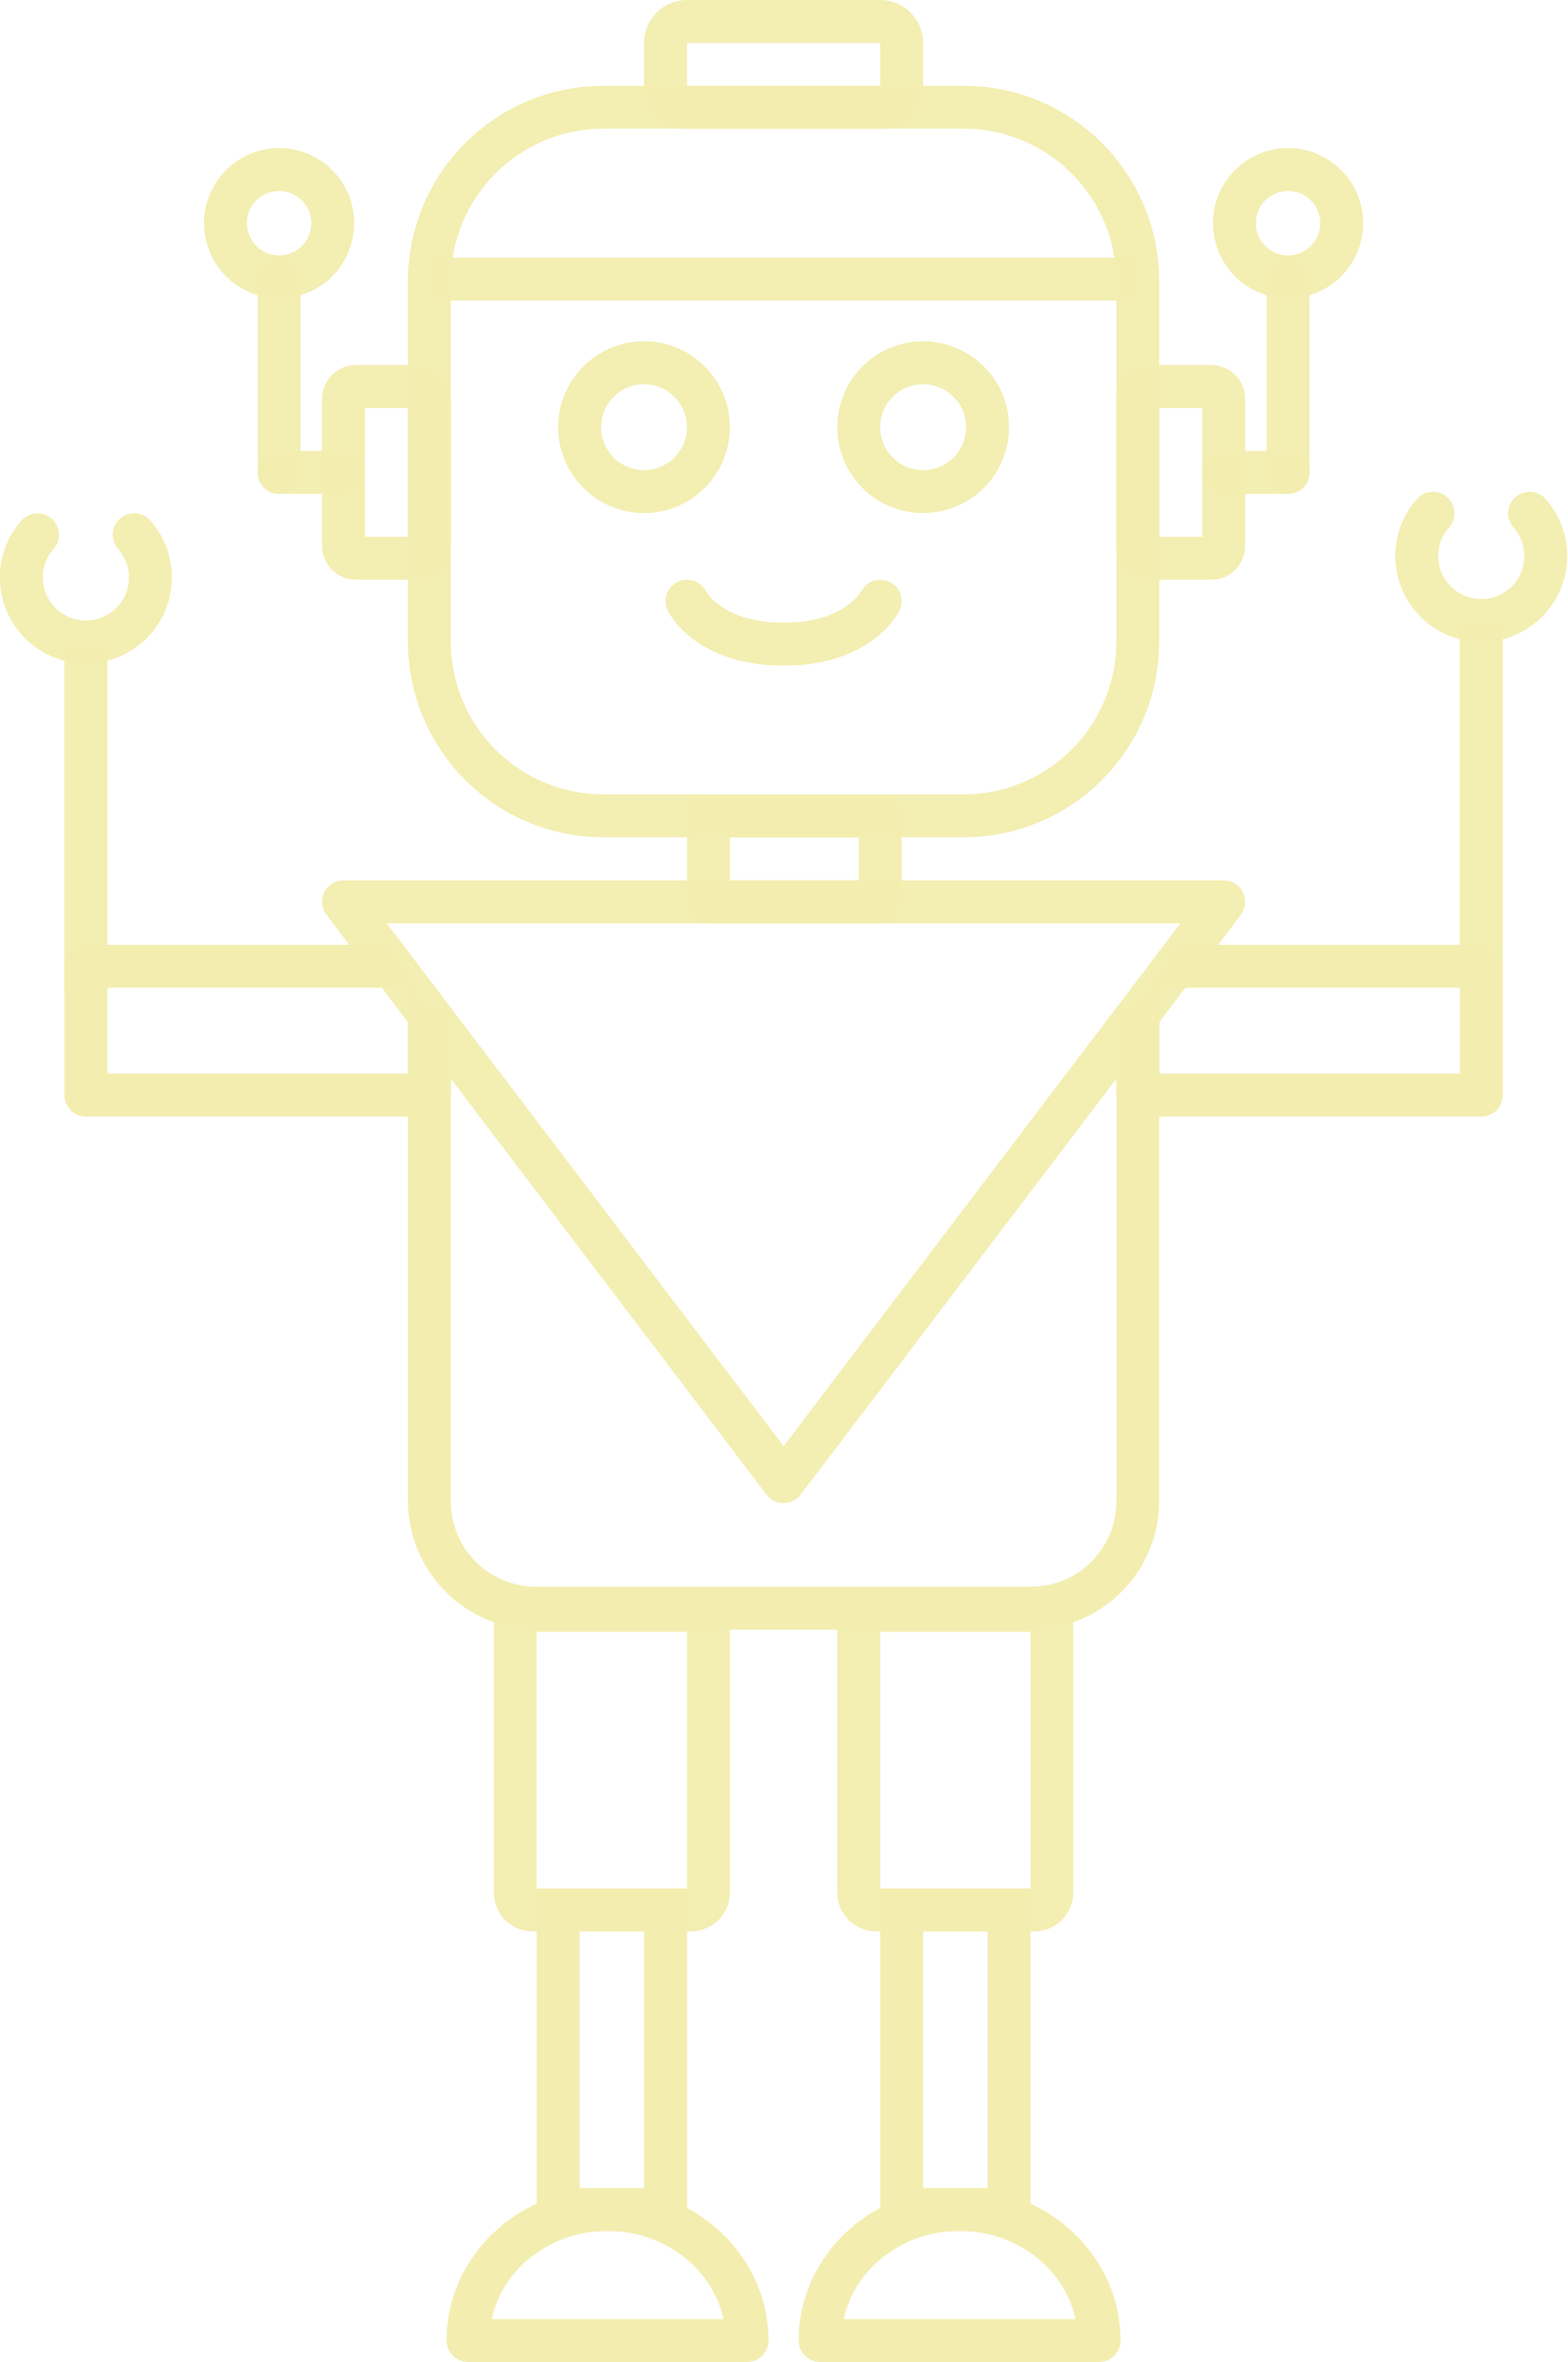
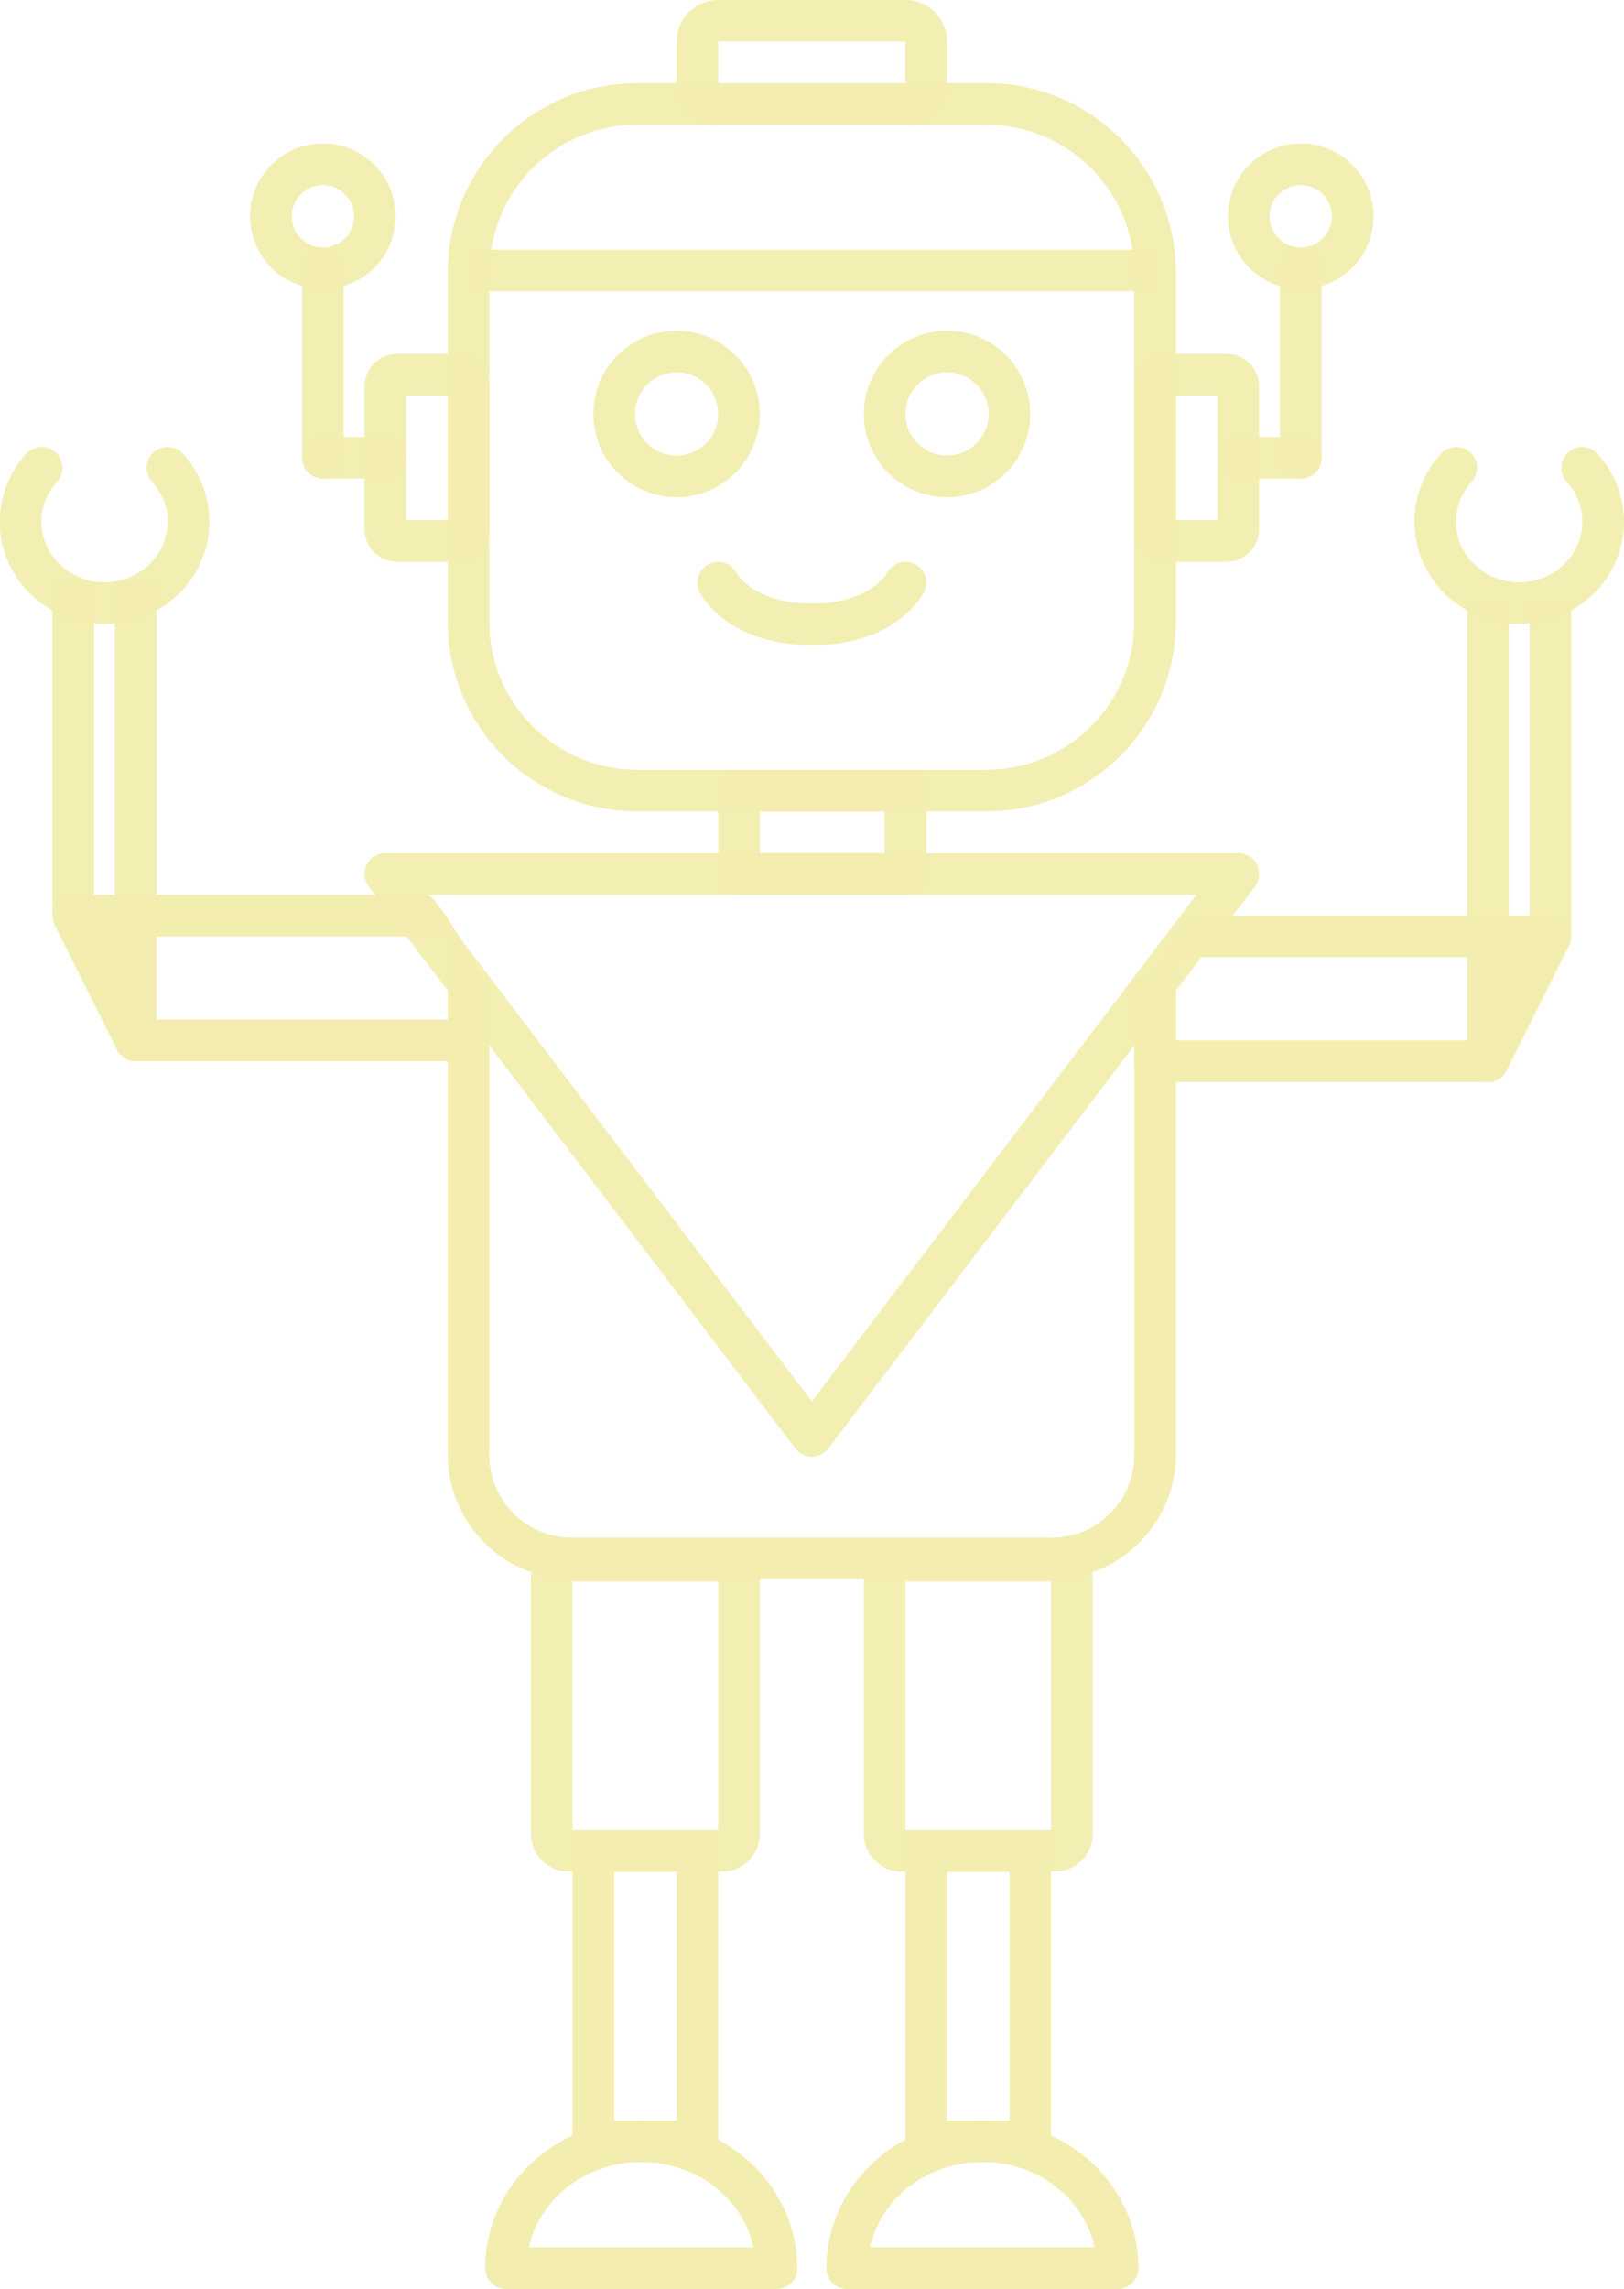
- <svg xmlns="http://www.w3.org/2000/svg" width="365mm" height="550mm" viewBox="0 0 365 550" version="1.1" id="svg8">
+ <svg xmlns="http://www.w3.org/2000/svg" width="390.222mm" height="550mm" viewBox="0 0 390.222 550" version="1.1" id="svg8">
  <defs id="defs2" />
-   <g id="layer1" transform="translate(485.5423,150.8918)">
+   <g id="layer1" transform="translate(498.1374,150.8918)">
    <rect style="fill:none;fill-opacity:1;stroke:#f3eeb0;stroke-width:10;stroke-linecap:round;stroke-linejoin:round;stroke-miterlimit:4;stroke-dasharray:none;stroke-opacity:0.981" id="rect815" width="165" height="165" x="-385.542" y="-125.922" rx="40.559" />
    <path style="fill:none;stroke:#f3eeb0;stroke-width:10;stroke-linecap:butt;stroke-linejoin:miter;stroke-miterlimit:4;stroke-dasharray:none;stroke-opacity:0.981" d="M -385.537,-85.892 H -220.537" id="path817" />
    <path style="fill:none;stroke:#f3eeb0;stroke-width:10;stroke-linecap:round;stroke-linejoin:miter;stroke-miterlimit:4;stroke-dasharray:none;stroke-opacity:0.981" d="m -185.537,-40.892 v -45" id="path819" />
    <circle style="fill:none;fill-opacity:1;stroke:#f3eeb0;stroke-width:10;stroke-linecap:round;stroke-linejoin:round;stroke-miterlimit:4;stroke-dasharray:none;stroke-opacity:0.981" id="path821" cx="-185.537" cy="-98.921" r="12.5" />
    <path style="fill:none;stroke:#f3eeb0;stroke-width:10;stroke-linecap:round;stroke-linejoin:miter;stroke-miterlimit:4;stroke-dasharray:none;stroke-opacity:0.981" d="m -325.537,-10.892 c 0,0 4.903,10 22.5,10 17.463,0.066 22.5,-10 22.5,-10" id="path882" />
    <path style="fill:none;stroke:#f3eeb0;stroke-width:0.265px;stroke-linecap:butt;stroke-linejoin:miter;stroke-opacity:0.981" d="M -305.537,-10.892 Z" id="path884" />
    <rect style="fill:none;fill-opacity:1;stroke:#f3eeb0;stroke-width:10;stroke-linecap:round;stroke-linejoin:round;stroke-miterlimit:4;stroke-dasharray:none;stroke-opacity:0.981" id="rect888" width="20" height="40" x="-220.537" y="-60.892" rx="2.857" />
    <rect style="fill:none;fill-opacity:1;stroke:#f3eeb0;stroke-width:10;stroke-linecap:round;stroke-linejoin:round;stroke-miterlimit:4;stroke-dasharray:none;stroke-opacity:0.981" id="rect888-5" width="20" height="40" x="-405.537" y="-60.892" rx="2.857" />
    <path style="fill:none;stroke:#f3eeb0;stroke-width:10;stroke-linecap:round;stroke-linejoin:miter;stroke-miterlimit:4;stroke-dasharray:none;stroke-opacity:0.981" d="m -200.537,-40.892 h 15" id="path905" />
    <path style="fill:none;stroke:#f3eeb0;stroke-width:10;stroke-linecap:round;stroke-linejoin:miter;stroke-miterlimit:4;stroke-dasharray:none;stroke-opacity:0.981" d="M -420.537,-40.892 V -85.892" id="path819-3" />
    <circle style="fill:none;fill-opacity:1;stroke:#f3eeb0;stroke-width:10;stroke-linecap:round;stroke-linejoin:round;stroke-miterlimit:4;stroke-dasharray:none;stroke-opacity:0.981" id="path821-5" cx="420.537" cy="-98.921" r="12.5" transform="scale(-1,1)" />
    <path style="fill:none;stroke:#f3eeb0;stroke-width:10;stroke-linecap:round;stroke-linejoin:miter;stroke-miterlimit:4;stroke-dasharray:none;stroke-opacity:0.981" d="m -405.537,-40.892 h -15" id="path905-6" />
    <rect style="fill:none;fill-opacity:1;stroke:#f3eeb0;stroke-width:10;stroke-linecap:round;stroke-linejoin:round;stroke-miterlimit:4;stroke-dasharray:none;stroke-opacity:0.981" id="rect888-1" width="55" height="20" x="-330.537" y="-145.892" rx="5" />
    <rect style="fill:none;fill-opacity:1;stroke:#f3eeb0;stroke-width:10;stroke-linecap:round;stroke-linejoin:round;stroke-miterlimit:4;stroke-dasharray:none;stroke-opacity:0.981" id="rect888-1-2" width="40" height="20" x="280.537" y="39.108" rx="1.2799219e-05" transform="scale(-1,1)" ry="0" />
    <path style="fill:none;stroke:#f3eeb0;stroke-width:10;stroke-linecap:round;stroke-linejoin:round;stroke-miterlimit:4;stroke-dasharray:none;stroke-opacity:0.981" d="m -405.537,59.108 h 205 l -102.5,135 z" id="path996" />
    <path style="color:#000000;font-style:normal;font-variant:normal;font-weight:normal;font-stretch:normal;font-size:medium;line-height:normal;font-family:sans-serif;font-variant-ligatures:normal;font-variant-position:normal;font-variant-caps:normal;font-variant-numeric:normal;font-variant-alternates:normal;font-feature-settings:normal;text-indent:0;text-align:start;text-decoration:none;text-decoration-line:none;text-decoration-style:solid;text-decoration-color:#000000;letter-spacing:normal;word-spacing:normal;text-transform:none;writing-mode:lr-tb;direction:ltr;text-orientation:mixed;dominant-baseline:auto;baseline-shift:baseline;text-anchor:start;white-space:normal;shape-padding:0;clip-rule:nonzero;display:inline;overflow:visible;visibility:visible;opacity:1;isolation:auto;mix-blend-mode:normal;color-interpolation:sRGB;color-interpolation-filters:linearRGB;solid-color:#000000;solid-opacity:1;vector-effect:none;fill:#f3eeb0;fill-opacity:1;fill-rule:nonzero;stroke:none;stroke-width:10;stroke-linecap:round;stroke-linejoin:round;stroke-miterlimit:4;stroke-dasharray:none;stroke-dashoffset:0;stroke-opacity:1;color-rendering:auto;image-rendering:auto;shape-rendering:auto;text-rendering:auto;enable-background:accumulate" d="M -390.537,84.107 V 198.58 c 0,16.533 13.467,29.998 30,29.998 h 115 c 16.533,0 30,-13.465 30,-29.998 V 84.107 m -10,0 V 198.58 c 0,11.166 -8.834,19.998 -20,19.998 h -115 c -11.166,0 -20,-8.832 -20,-19.998 V 84.107" id="rect815-7" />
-     <path style="color:#000000;font-style:normal;font-variant:normal;font-weight:normal;font-stretch:normal;font-size:medium;line-height:normal;font-family:sans-serif;font-variant-ligatures:normal;font-variant-position:normal;font-variant-caps:normal;font-variant-numeric:normal;font-variant-alternates:normal;font-feature-settings:normal;text-indent:0;text-align:start;text-decoration:none;text-decoration-line:none;text-decoration-style:solid;text-decoration-color:#000000;letter-spacing:normal;word-spacing:normal;text-transform:none;writing-mode:lr-tb;direction:ltr;text-orientation:mixed;dominant-baseline:auto;baseline-shift:baseline;text-anchor:start;white-space:normal;shape-padding:0;clip-rule:nonzero;display:inline;overflow:visible;visibility:visible;opacity:1;isolation:auto;mix-blend-mode:normal;color-interpolation:sRGB;color-interpolation-filters:linearRGB;solid-color:#000000;solid-opacity:1;vector-effect:none;fill:#f3eeb0;fill-opacity:1;fill-rule:nonzero;stroke:none;stroke-width:10;stroke-linecap:round;stroke-linejoin:round;stroke-miterlimit:4;stroke-dasharray:none;stroke-dashoffset:0;stroke-opacity:1;color-rendering:auto;image-rendering:auto;shape-rendering:auto;text-rendering:auto;enable-background:accumulate" d="m -210.537,69.108 c -2.761,2.76e-4 -15,22.239 -15,25 v -10.001 15 5.001 c 2.8e-4,2.761 2.239,5 5,5 h 80 c 2.761,-2.8e-4 5,-2.239 5,-5 v -5.001 -15 -10 c -2.8e-4,-2.761 -2.239,-5 -5,-5 z m -5,9.999 h 70 v 5 15 8.42e-4 h -70 v -8.42e-4 -15 z" id="rect1020" />
-     <path style="color:#000000;font-style:normal;font-variant:normal;font-weight:normal;font-stretch:normal;font-size:medium;line-height:normal;font-family:sans-serif;font-variant-ligatures:normal;font-variant-position:normal;font-variant-caps:normal;font-variant-numeric:normal;font-variant-alternates:normal;font-feature-settings:normal;text-indent:0;text-align:start;text-decoration:none;text-decoration-line:none;text-decoration-style:solid;text-decoration-color:#000000;letter-spacing:normal;word-spacing:normal;text-transform:none;writing-mode:lr-tb;direction:ltr;text-orientation:mixed;dominant-baseline:auto;baseline-shift:baseline;text-anchor:start;white-space:normal;shape-padding:0;clip-rule:nonzero;display:inline;overflow:visible;visibility:visible;opacity:1;isolation:auto;mix-blend-mode:normal;color-interpolation:sRGB;color-interpolation-filters:linearRGB;solid-color:#000000;solid-opacity:1;vector-effect:none;fill:#f3eeb0;fill-opacity:1;fill-rule:nonzero;stroke:none;stroke-width:10;stroke-linecap:round;stroke-linejoin:round;stroke-miterlimit:4;stroke-dasharray:none;stroke-dashoffset:0;stroke-opacity:1;color-rendering:auto;image-rendering:auto;shape-rendering:auto;text-rendering:auto;enable-background:accumulate" d="m -395.537,69.108 c 2.761,2.8e-4 15,27.239 15,30 v -15.001 10.001 10 c -2.8e-4,2.761 -2.239,5 -5,5 h -80 c -2.761,-2.6e-4 -5,-2.239 -5,-5 v -10 -10.001 -10 c 2.8e-4,-2.761 2.239,-5 5,-5 z m 5,9.999 h -70 v 5 10.001 5 h 70 v -5 -10.001 z" id="rect1020-0" />
+     <path style="color:#000000;font-style:normal;font-variant:normal;font-weight:normal;font-stretch:normal;font-size:medium;line-height:normal;font-family:sans-serif;font-variant-ligatures:normal;font-variant-position:normal;font-variant-caps:normal;font-variant-numeric:normal;font-variant-alternates:normal;font-feature-settings:normal;text-indent:0;text-align:start;text-decoration:none;text-decoration-line:none;text-decoration-style:solid;text-decoration-color:#000000;letter-spacing:normal;word-spacing:normal;text-transform:none;writing-mode:lr-tb;direction:ltr;text-orientation:mixed;dominant-baseline:auto;baseline-shift:baseline;text-anchor:start;white-space:normal;shape-padding:0;clip-rule:nonzero;display:inline;overflow:visible;visibility:visible;opacity:1;isolation:auto;mix-blend-mode:normal;color-interpolation:sRGB;color-interpolation-filters:linearRGB;solid-color:#000000;solid-opacity:1;vector-effect:none;fill:#f3eeb0;fill-opacity:1;fill-rule:nonzero;stroke:none;stroke-width:10;stroke-linecap:round;stroke-linejoin:round;stroke-miterlimit:4;stroke-dasharray:none;stroke-dashoffset:0;stroke-opacity:1;color-rendering:auto;image-rendering:auto;shape-rendering:auto;text-rendering:auto;enable-background:accumulate" d="m -210.537,69.108 c -2.761,2.76e-4 -15,22.239 -15,25 v -10.001 15 5.001 c 2.8e-4,2.761 2.239,5 5,5 h 80 c 2.761,-2.8e-4 5,-2.239 5,-5 v -5.001 c 0,-8.333 0,-16.667 0,-25 -2.8e-4,-2.761 -2.239,-5 -5,-5 z m -5,9.999 h 70 c 0,6.667 0,13.333 0,20 v 8.42e-4 h -70 v -8.42e-4 -15 z" id="rect1020" />
    <path style="fill:none;stroke:#f3eeb0;stroke-width:10;stroke-linecap:butt;stroke-linejoin:miter;stroke-miterlimit:4;stroke-dasharray:none;stroke-opacity:0.981" d="m -140.537,74.108 -1e-5,-80" id="path1059" />
-     <path style="fill:none;fill-opacity:1;stroke:#f3eeb0;stroke-width:10;stroke-linecap:round;stroke-linejoin:round;stroke-miterlimit:4;stroke-dasharray:none;stroke-opacity:0.981" id="path1063" d="m -129.282,-31.369 a 15.027,15.021 0 0 1 -0.856,20.784 15.027,15.021 0 0 1 -20.81,3.05e-4 15.027,15.021 0 0 1 -0.856,-20.784" />
-     <path style="fill:none;stroke:#f3eeb0;stroke-width:10;stroke-linecap:butt;stroke-linejoin:miter;stroke-miterlimit:4;stroke-dasharray:none;stroke-opacity:0.981" d="m -465.537,79.108 -10e-6,-80" id="path1059-9" />
-     <path style="fill:none;fill-opacity:1;stroke:#f3eeb0;stroke-width:10;stroke-linecap:round;stroke-linejoin:round;stroke-miterlimit:4;stroke-dasharray:none;stroke-opacity:0.981" id="path1063-3" d="m -454.282,-26.369 a 15.027,15.021 0 0 1 -0.856,20.784 15.027,15.021 0 0 1 -20.81,3.054e-4 15.027,15.021 0 0 1 -0.856,-20.784" />
+     <path style="fill:none;fill-opacity:1;stroke:#f3eeb0;stroke-width:10;stroke-linecap:round;stroke-linejoin:round;stroke-miterlimit:4;stroke-dasharray:none;stroke-opacity:0.981" id="path1063" d="m -117.916,-38.493 a 20.185,19.562 0 0 1 -1.149,27.067 20.185,19.562 0 0 1 -27.953,3.98e-4 20.185,19.562 0 0 1 -1.15,-27.067" />
    <circle style="fill:none;fill-opacity:1;stroke:#f3eeb0;stroke-width:10;stroke-linecap:round;stroke-linejoin:round;stroke-miterlimit:4;stroke-dasharray:none;stroke-opacity:0.981" id="path821-3-6-6" cx="-335.542" cy="-51.422" r="15" />
    <circle style="fill:none;fill-opacity:1;stroke:#f3eeb0;stroke-width:10;stroke-linecap:round;stroke-linejoin:round;stroke-miterlimit:4;stroke-dasharray:none;stroke-opacity:0.981" id="path821-3-6-6-0" cx="-270.542" cy="-51.422" r="15" />
    <rect style="fill:none;fill-opacity:1;stroke:#f3eeb0;stroke-width:10;stroke-linecap:round;stroke-linejoin:round;stroke-miterlimit:4;stroke-dasharray:none;stroke-opacity:0.981" id="rect888-1-6" width="45" height="69.744" x="-365.537" y="224.108" rx="4.091" />
    <rect style="fill:none;fill-opacity:1;stroke:#f3eeb0;stroke-width:10;stroke-linecap:round;stroke-linejoin:round;stroke-miterlimit:4;stroke-dasharray:none;stroke-opacity:0.981" id="rect888-1-6-2" width="45" height="69.744" x="-285.537" y="224.108" rx="4.091" />
    <rect style="fill:none;fill-opacity:1;stroke:#f3eeb0;stroke-width:10;stroke-linecap:round;stroke-linejoin:miter;stroke-miterlimit:4;stroke-dasharray:none;stroke-opacity:1" id="rect888-1-6-7-9" width="25" height="69.744" x="-275.537" y="293.852" rx="1.7518361e-05" />
    <path style="fill:none;fill-opacity:1;stroke:#f3eeb0;stroke-width:10;stroke-linecap:round;stroke-linejoin:round;stroke-miterlimit:4;stroke-dasharray:none;stroke-opacity:1" id="path1268-2" d="m -294.542,394.108 a 32.5,30.513 0 0 1 32.5,-30.513 32.5,30.513 0 0 1 32.5,30.513 h -32.5 z" />
    <rect style="fill:none;fill-opacity:1;stroke:#f3eeb0;stroke-width:10;stroke-linecap:round;stroke-linejoin:miter;stroke-miterlimit:4;stroke-dasharray:none;stroke-opacity:1" id="rect888-1-6-7-9-0" width="25" height="69.744" x="-355.537" y="293.852" rx="1.7518361e-05" />
    <path style="fill:none;fill-opacity:1;stroke:#f3eeb0;stroke-width:10;stroke-linejoin:round;stroke-miterlimit:4;stroke-dasharray:none;stroke-opacity:1" id="path1268-2-2" d="m -376.542,394.108 a 32.5,30.513 0 0 1 32.5,-30.513 32.5,30.513 0 0 1 32.5,30.513 h -32.5 z" />
+     <path style="fill:#f3eeb0;fill-opacity:1;stroke:#f3eeb0;stroke-width:10;stroke-linecap:round;stroke-linejoin:round;stroke-miterlimit:4;stroke-dasharray:none;stroke-opacity:1" d="m -140.537,104.108 15,-30 -15,-2e-6" id="path843" />
+     <path style="fill:none;stroke:#f3eeb0;stroke-width:10;stroke-linecap:butt;stroke-linejoin:miter;stroke-miterlimit:4;stroke-dasharray:none;stroke-opacity:0.981" d="M -125.537,74.108 V -5.892" id="path1059-3" />
+     <path style="color:#000000;font-style:normal;font-variant:normal;font-weight:normal;font-stretch:normal;font-size:medium;line-height:normal;font-family:sans-serif;font-variant-ligatures:normal;font-variant-position:normal;font-variant-caps:normal;font-variant-numeric:normal;font-variant-alternates:normal;font-feature-settings:normal;text-indent:0;text-align:start;text-decoration:none;text-decoration-line:none;text-decoration-style:solid;text-decoration-color:#000000;letter-spacing:normal;word-spacing:normal;text-transform:none;writing-mode:lr-tb;direction:ltr;text-orientation:mixed;dominant-baseline:auto;baseline-shift:baseline;text-anchor:start;white-space:normal;shape-padding:0;clip-rule:nonzero;display:inline;overflow:visible;visibility:visible;opacity:1;isolation:auto;mix-blend-mode:normal;color-interpolation:sRGB;color-interpolation-filters:linearRGB;solid-color:#000000;solid-opacity:1;vector-effect:none;fill:#f3eeb0;fill-opacity:1;fill-rule:nonzero;stroke:none;stroke-width:10;stroke-linecap:round;stroke-linejoin:round;stroke-miterlimit:4;stroke-dasharray:none;stroke-dashoffset:0;stroke-opacity:1;color-rendering:auto;image-rendering:auto;shape-rendering:auto;text-rendering:auto;enable-background:accumulate" d="m -395.537,64.108 c 2.761,2.75e-4 15,22.239 15,25 V 79.107 94.107 99.108 c -2.8e-4,2.761 -2.239,5 -5,5 h -80 c -2.761,-2.6e-4 -5,-2.239 -5,-5 v -5.001 c 0,-8.333 0,-16.667 0,-25 2.6e-4,-2.761 2.239,-5 5,-5 z m 5,9.999 h -70 c 0,6.667 0,13.333 0,20 v 7.94e-4 h 70 v -7.94e-4 -15 z" id="rect1020-6" />
+     <path style="fill:none;stroke:#f3eeb0;stroke-width:10;stroke-linecap:butt;stroke-linejoin:miter;stroke-miterlimit:4;stroke-dasharray:none;stroke-opacity:0.981" d="m -465.537,69.108 10e-6,-80" id="path1059-7" />
+     <path style="fill:#f3eeb0;fill-opacity:1;stroke:#f3eeb0;stroke-width:10;stroke-linecap:round;stroke-linejoin:round;stroke-miterlimit:4;stroke-dasharray:none;stroke-opacity:1" d="m -465.537,99.108 -15,-30 15,-2e-6" id="path843-3" />
+     <path style="fill:none;stroke:#f3eeb0;stroke-width:10;stroke-linecap:butt;stroke-linejoin:miter;stroke-miterlimit:4;stroke-dasharray:none;stroke-opacity:0.981" d="M -480.537,69.108 V -10.892" id="path1059-3-5" />
+     <path style="fill:none;fill-opacity:1;stroke:#f3eeb0;stroke-width:10;stroke-linecap:round;stroke-linejoin:round;stroke-miterlimit:4;stroke-dasharray:none;stroke-opacity:0.981" id="path1063-6" d="m -457.884,-38.493 a 20.185,19.562 0 0 1 -1.149,27.067 20.185,19.562 0 0 1 -27.953,3.98e-4 20.185,19.562 0 0 1 -1.15,-27.067" />
  </g>
</svg>
